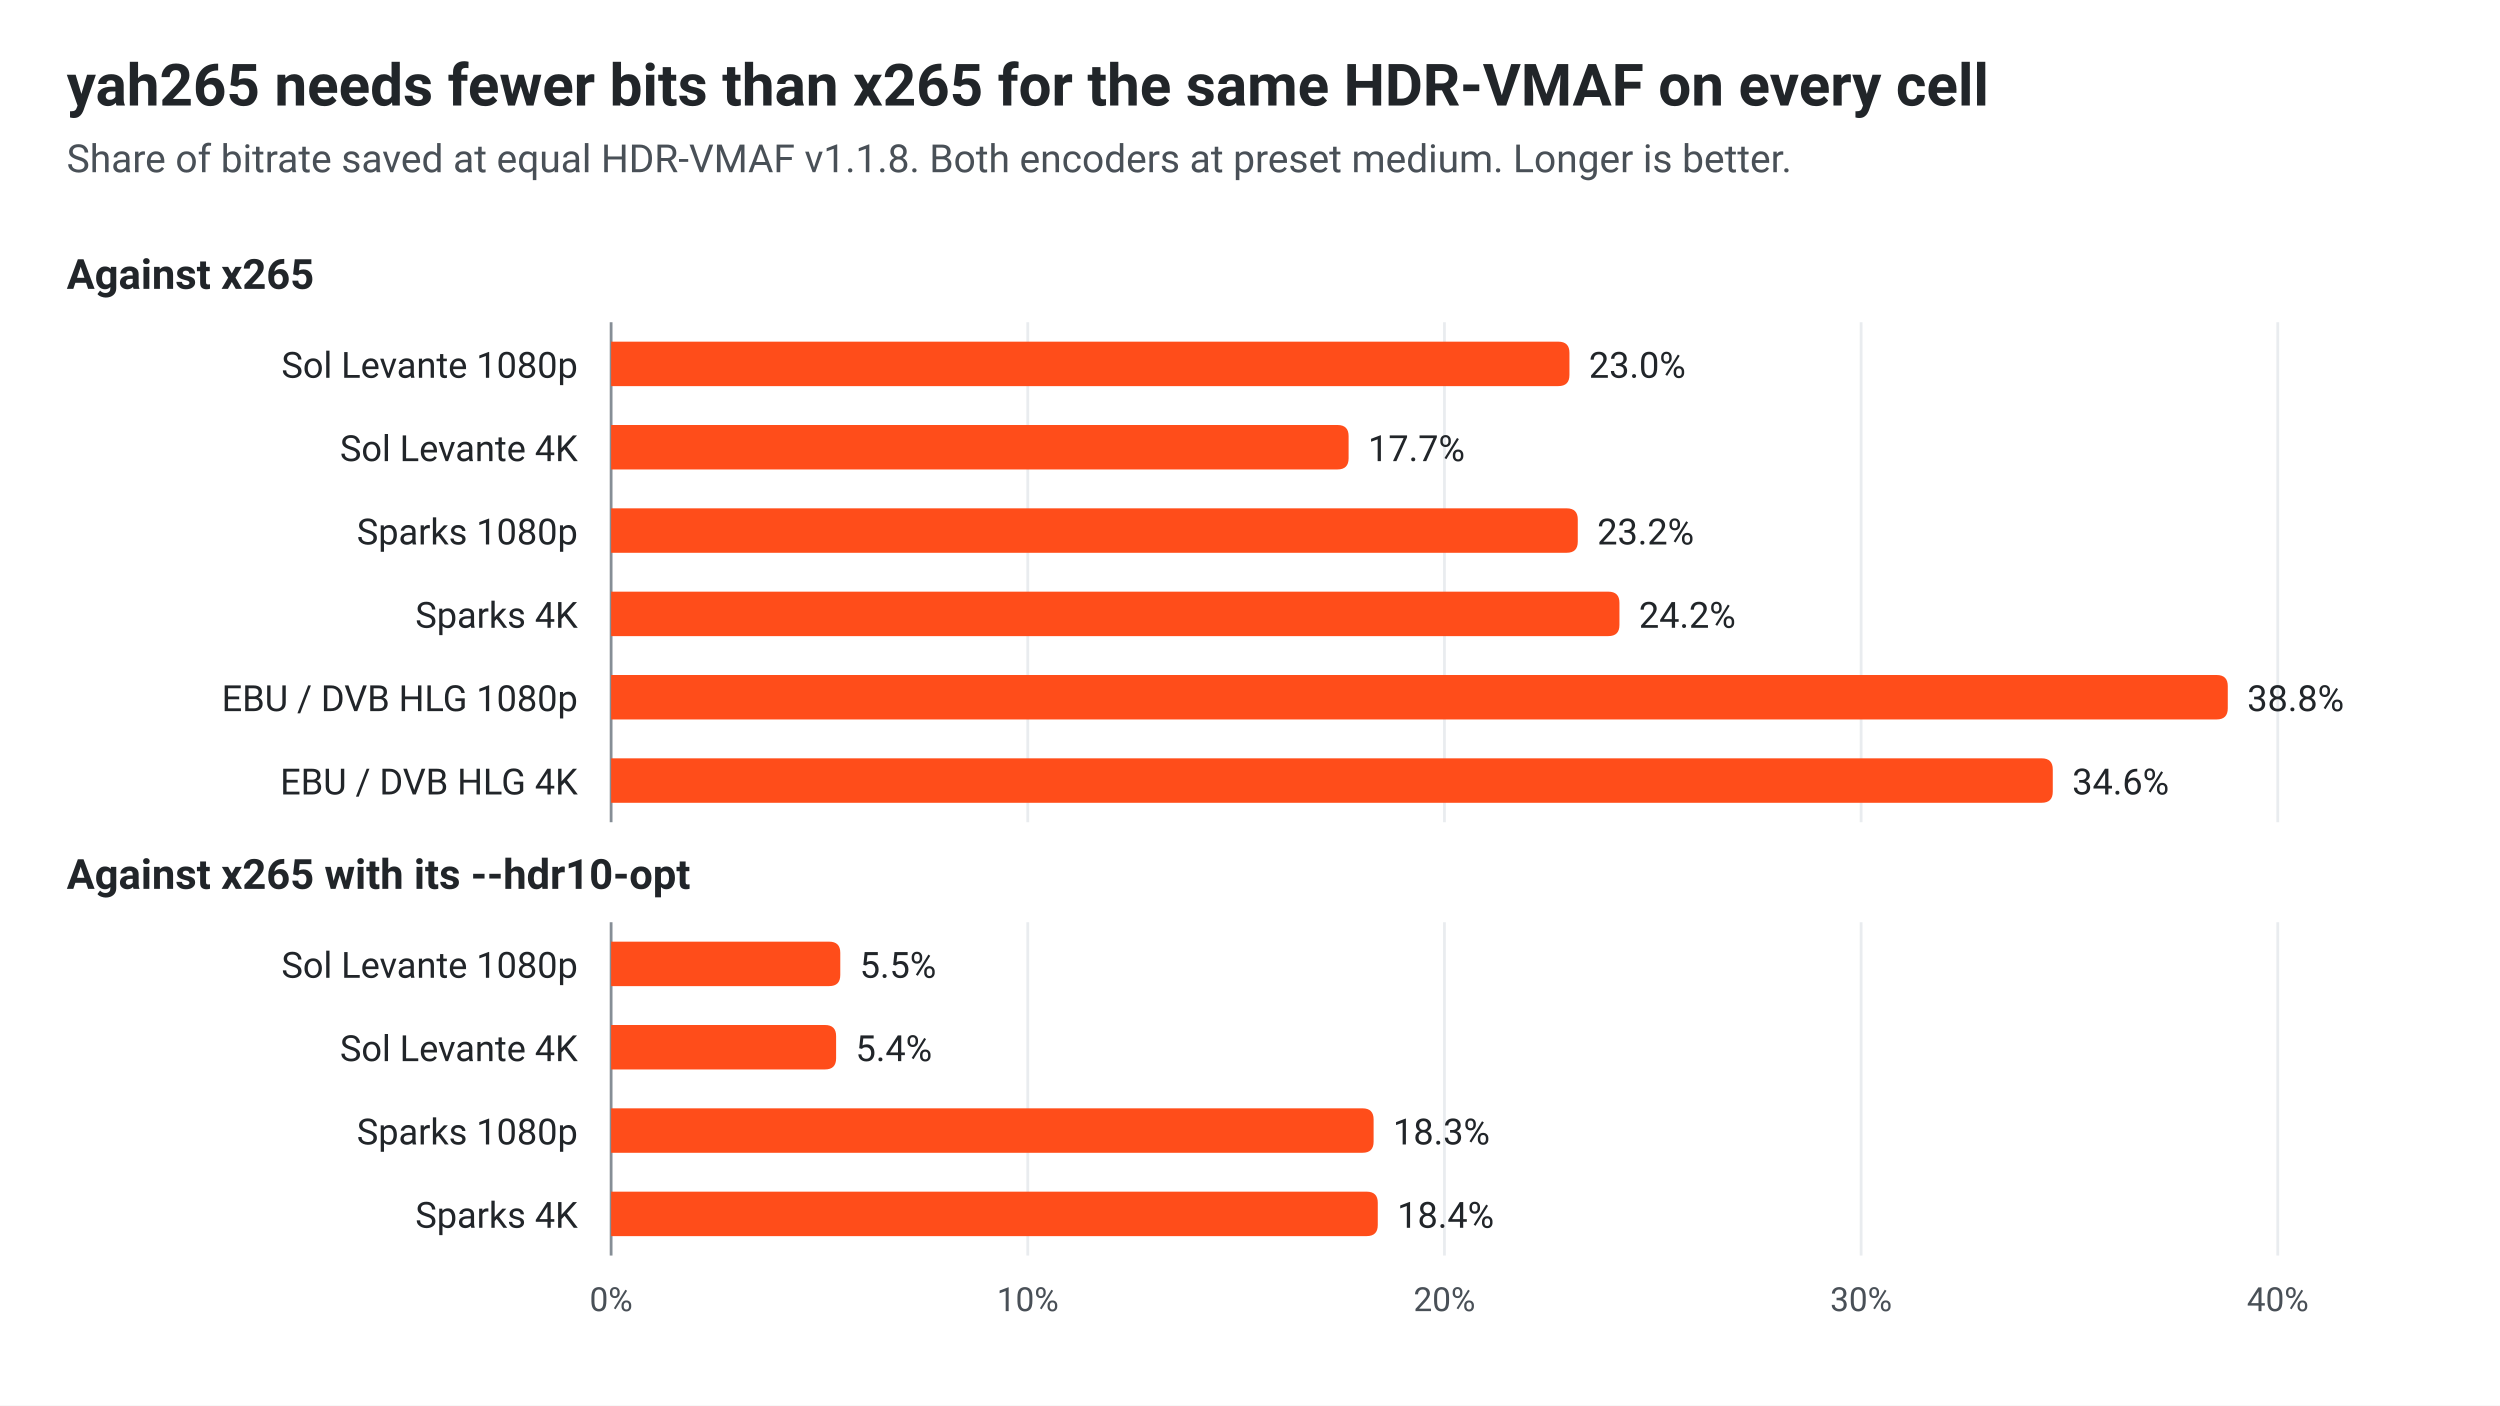
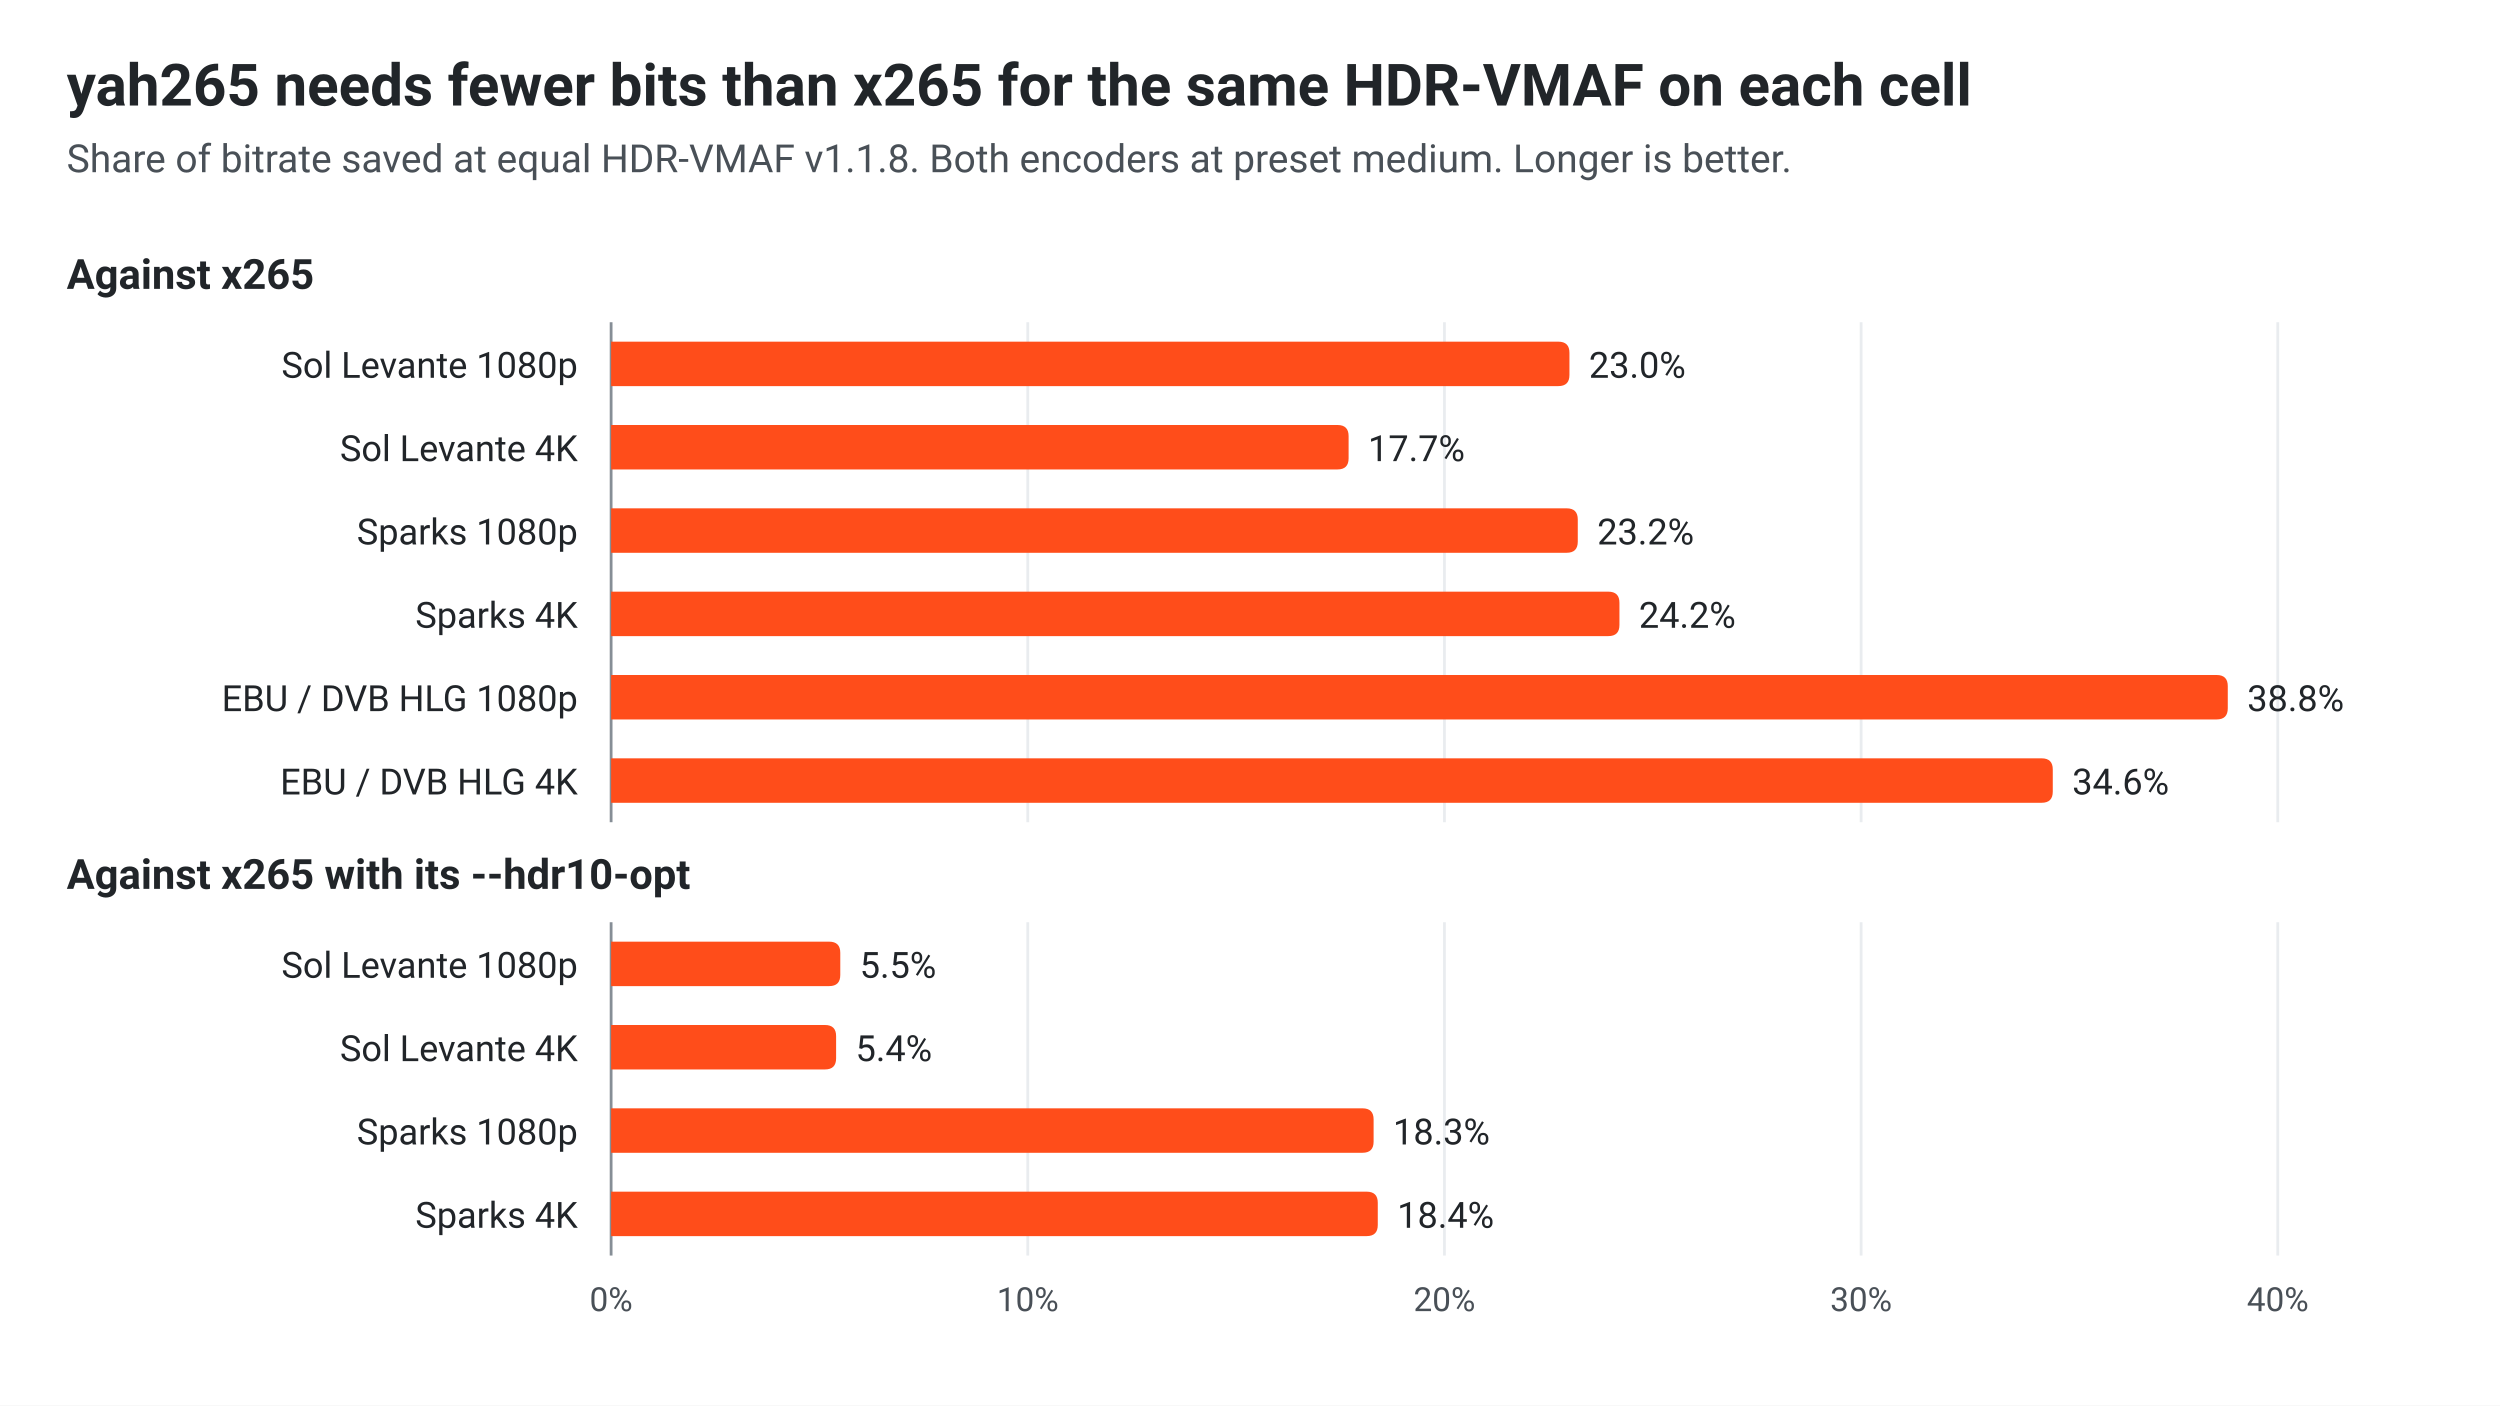
<svg xmlns="http://www.w3.org/2000/svg" viewBox="0 0 900 506" role="img">
  <style>
.bg{fill:#ffffff}.t1{fill:#212529}.t2{fill:#495057}.grid{stroke:#e9ecef}
.base{stroke:#868e96}.ring{stroke:#ffffff}.med{stroke:#212529}.band{fill:#f1f3f5}
.s1{fill:#ff4d1a}.s2{fill:#00919a}.s3{fill:#6250d6}.sx{fill:#868e96}
.l1{stroke:#ff4d1a}.l2{stroke:#00919a}.l3{stroke:#6250d6}.lx{stroke:#868e96}.span{stroke:#dee2e6}
.note{fill:#b8330a}.wash{fill:#ffe8dc}
text{font-family:system-ui,-apple-system,"Segoe UI",Roboto,Helvetica,Arial,sans-serif}
@media (prefers-color-scheme:dark){
.bg{fill:#1b1c1e}.t1{fill:#e9ecee}.t2{fill:#b6bcc1}.grid{stroke:#2e3135}
.base{stroke:#8f959a}.ring{stroke:#1b1c1e}.med{stroke:#e9ecee}.band{fill:#23262a}
.s1{fill:#ff4d1a}.s2{fill:#12a3ad}.s3{fill:#9085e9}.sx{fill:#8f959a}
.l1{stroke:#ff4d1a}.l2{stroke:#12a3ad}.l3{stroke:#9085e9}.lx{stroke:#8f959a}.span{stroke:#3a3e43}
.note{fill:#ff8a5c}.wash{fill:#45200f}}
</style>
  <rect width="100%" height="100%" class="bg" />
-   <text x="24.0" y="38.0" font-size="21" class="t1" text-anchor="start" font-weight="600">yah265 needs fewer bits than x265 for the same HDR-VMAF on every cell</text>
+   <text x="24.0" y="38.0" font-size="21" class="t1" text-anchor="start" font-weight="600">yah265 needs fewer bits than x265 for the same HDR-VMAF on each cell</text>
  <text x="24.0" y="62.0" font-size="14" class="t2" text-anchor="start">Share of bitrate saved at equal HDR-VMAF v1.1.8. Both encoders at preset medium. Longer is better.</text>
  <text x="24.0" y="104.0" font-size="15" class="t1" text-anchor="start" font-weight="600">Against x265</text>
  <line x1="370.0" y1="116" x2="370.0" y2="296" class="grid" />
  <line x1="520.0" y1="116" x2="520.0" y2="296" class="grid" />
  <line x1="670.0" y1="116" x2="670.0" y2="296" class="grid" />
  <line x1="820.0" y1="116" x2="820.0" y2="296" class="grid" />
  <line x1="220.0" y1="116" x2="220.0" y2="296" class="base" />
  <text x="208.0" y="136.0" font-size="13" class="t1" text-anchor="end">Sol Levante 1080p</text>
  <path d="M220.0,123.0 H561.0 Q565.0,123.0 565.0,127.0 V135.0 Q565.0,139.0 561.0,139.0 H220.0 Z" class="s1" />
  <text x="572.0" y="136.0" font-size="13" class="t1" text-anchor="start">23.0%</text>
  <text x="208.0" y="166.0" font-size="13" class="t1" text-anchor="end">Sol Levante 4K</text>
  <path d="M220.0,153.0 H481.5 Q485.5,153.0 485.5,157.0 V165.0 Q485.5,169.0 481.5,169.0 H220.0 Z" class="s1" />
  <text x="492.5" y="166.0" font-size="13" class="t1" text-anchor="start">17.7%</text>
  <text x="208.0" y="196.0" font-size="13" class="t1" text-anchor="end">Sparks 1080p</text>
  <path d="M220.0,183.0 H564.0 Q568.0,183.0 568.0,187.0 V195.0 Q568.0,199.0 564.0,199.0 H220.0 Z" class="s1" />
  <text x="575.0" y="196.0" font-size="13" class="t1" text-anchor="start">23.2%</text>
  <text x="208.0" y="226.0" font-size="13" class="t1" text-anchor="end">Sparks 4K</text>
  <path d="M220.0,213.0 H579.0 Q583.0,213.0 583.0,217.0 V225.0 Q583.0,229.0 579.0,229.0 H220.0 Z" class="s1" />
  <text x="590.0" y="226.0" font-size="13" class="t1" text-anchor="start">24.2%</text>
  <text x="208.0" y="256.0" font-size="13" class="t1" text-anchor="end">EBU / DVB HLG 1080p</text>
  <path d="M220.0,243.0 H798.0 Q802.0,243.0 802.0,247.0 V255.0 Q802.0,259.0 798.0,259.0 H220.0 Z" class="s1" />
  <text x="809.0" y="256.0" font-size="13" class="t1" text-anchor="start">38.8%</text>
  <text x="208.0" y="286.0" font-size="13" class="t1" text-anchor="end">EBU / DVB HLG 4K</text>
  <path d="M220.0,273.0 H735.0 Q739.0,273.0 739.0,277.0 V285.0 Q739.0,289.0 735.0,289.0 H220.0 Z" class="s1" />
  <text x="746.0" y="286.0" font-size="13" class="t1" text-anchor="start">34.6%</text>
  <text x="24.0" y="320.0" font-size="15" class="t1" text-anchor="start" font-weight="600">Against x265 with its --hdr10-opt</text>
  <line x1="370.0" y1="332" x2="370.0" y2="452" class="grid" />
  <line x1="520.0" y1="332" x2="520.0" y2="452" class="grid" />
  <line x1="670.0" y1="332" x2="670.0" y2="452" class="grid" />
  <line x1="820.0" y1="332" x2="820.0" y2="452" class="grid" />
  <line x1="220.0" y1="332" x2="220.0" y2="452" class="base" />
  <text x="208.0" y="352.0" font-size="13" class="t1" text-anchor="end">Sol Levante 1080p</text>
  <path d="M220.0,339.0 H298.5 Q302.5,339.0 302.5,343.0 V351.0 Q302.5,355.0 298.5,355.0 H220.0 Z" class="s1" />
  <text x="309.5" y="352.0" font-size="13" class="t1" text-anchor="start">5.5%</text>
  <text x="208.0" y="382.0" font-size="13" class="t1" text-anchor="end">Sol Levante 4K</text>
  <path d="M220.0,369.0 H297.0 Q301.0,369.0 301.0,373.0 V381.0 Q301.0,385.0 297.0,385.0 H220.0 Z" class="s1" />
  <text x="308.0" y="382.0" font-size="13" class="t1" text-anchor="start">5.4%</text>
  <text x="208.0" y="412.0" font-size="13" class="t1" text-anchor="end">Sparks 1080p</text>
  <path d="M220.0,399.0 H490.5 Q494.5,399.0 494.5,403.0 V411.0 Q494.5,415.0 490.5,415.0 H220.0 Z" class="s1" />
  <text x="501.5" y="412.0" font-size="13" class="t1" text-anchor="start">18.3%</text>
  <text x="208.0" y="442.0" font-size="13" class="t1" text-anchor="end">Sparks 4K</text>
  <path d="M220.0,429.0 H492.0 Q496.0,429.0 496.0,433.0 V441.0 Q496.0,445.0 492.0,445.0 H220.0 Z" class="s1" />
  <text x="503.0" y="442.0" font-size="13" class="t1" text-anchor="start">18.4%</text>
  <text x="220.0" y="472.0" font-size="12" class="t2" text-anchor="middle">0%</text>
  <text x="370.0" y="472.0" font-size="12" class="t2" text-anchor="middle">10%</text>
  <text x="520.0" y="472.0" font-size="12" class="t2" text-anchor="middle">20%</text>
  <text x="670.0" y="472.0" font-size="12" class="t2" text-anchor="middle">30%</text>
  <text x="820.0" y="472.0" font-size="12" class="t2" text-anchor="middle">40%</text>
</svg>
